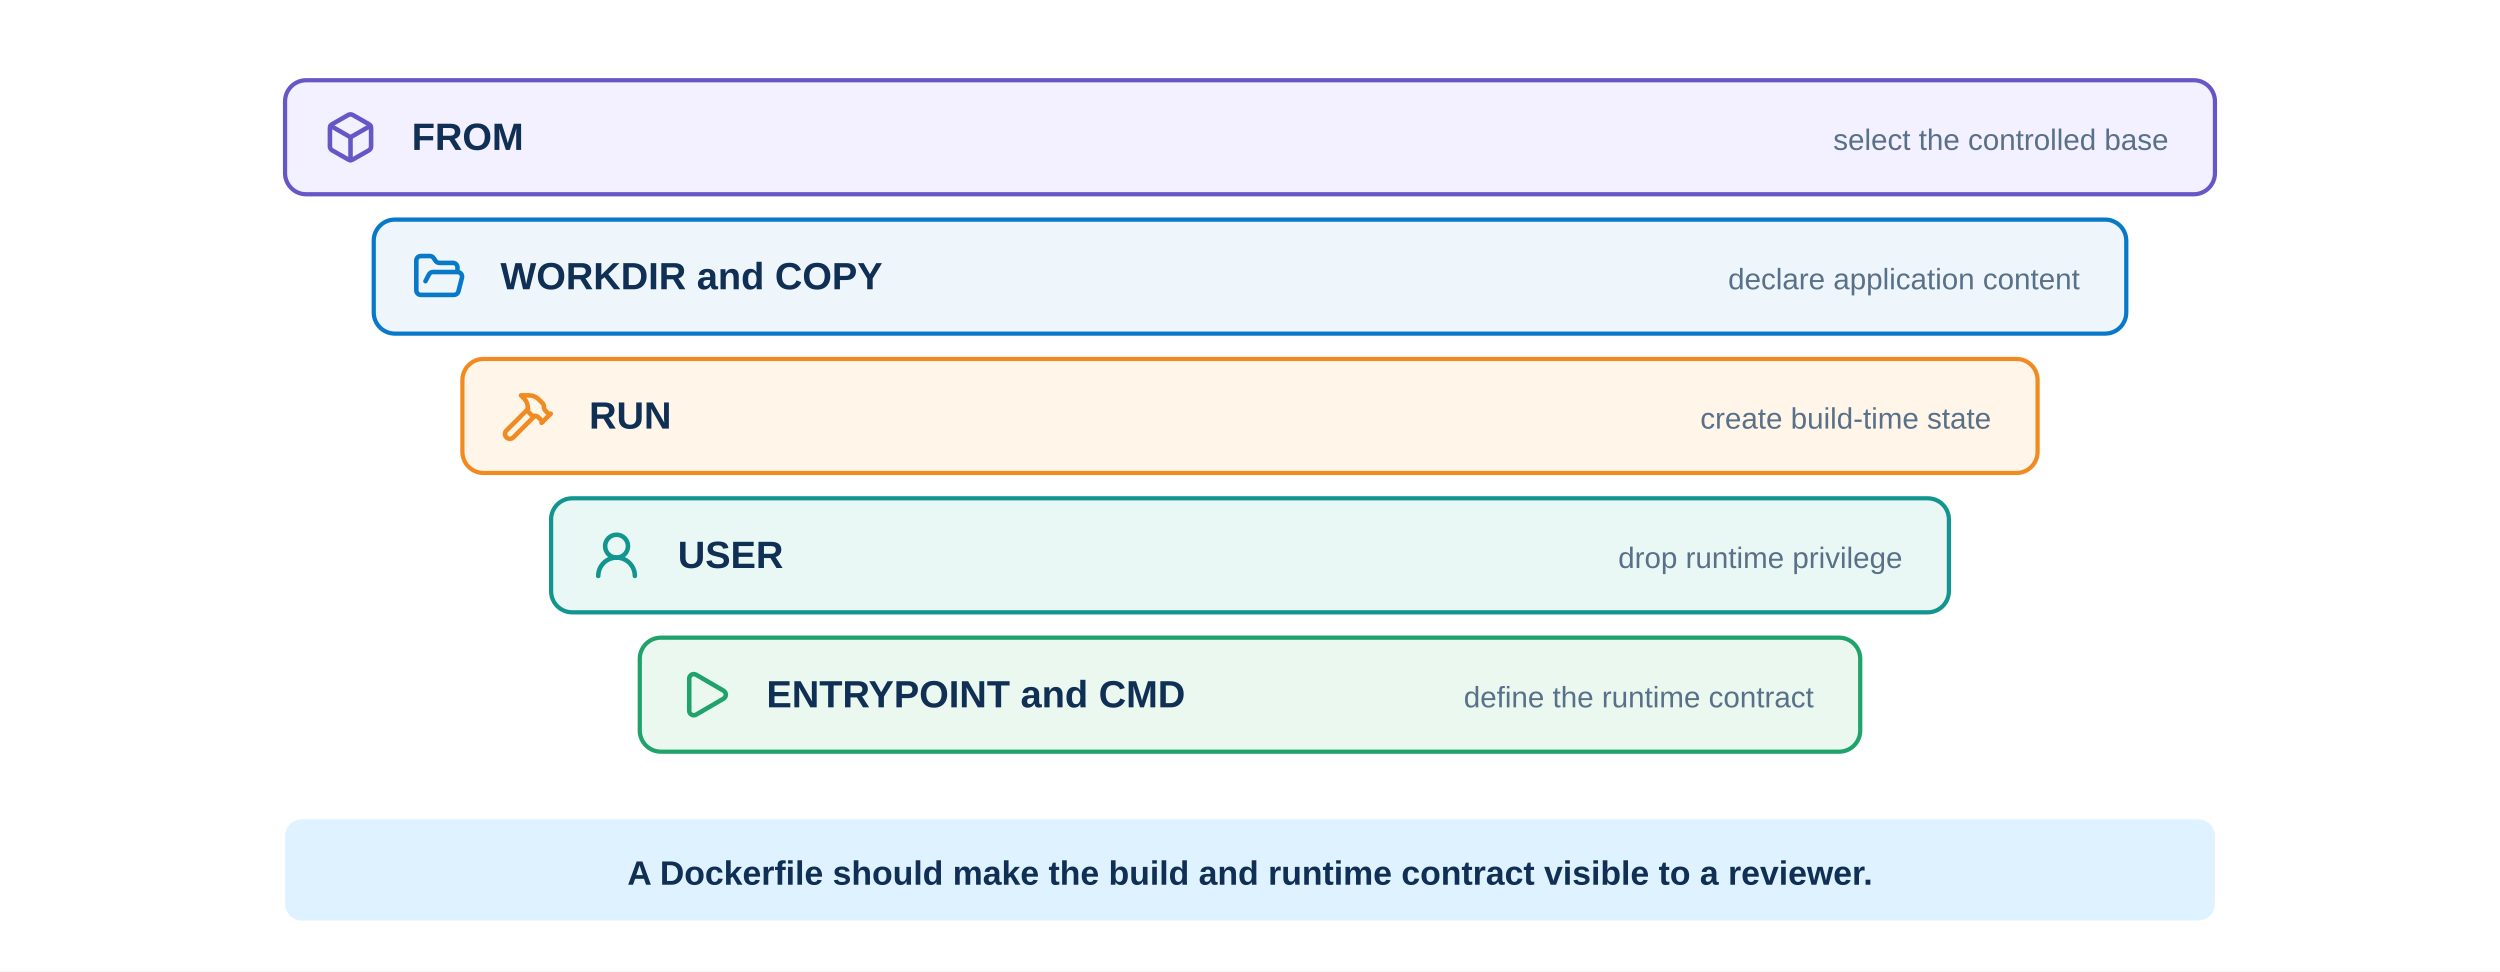
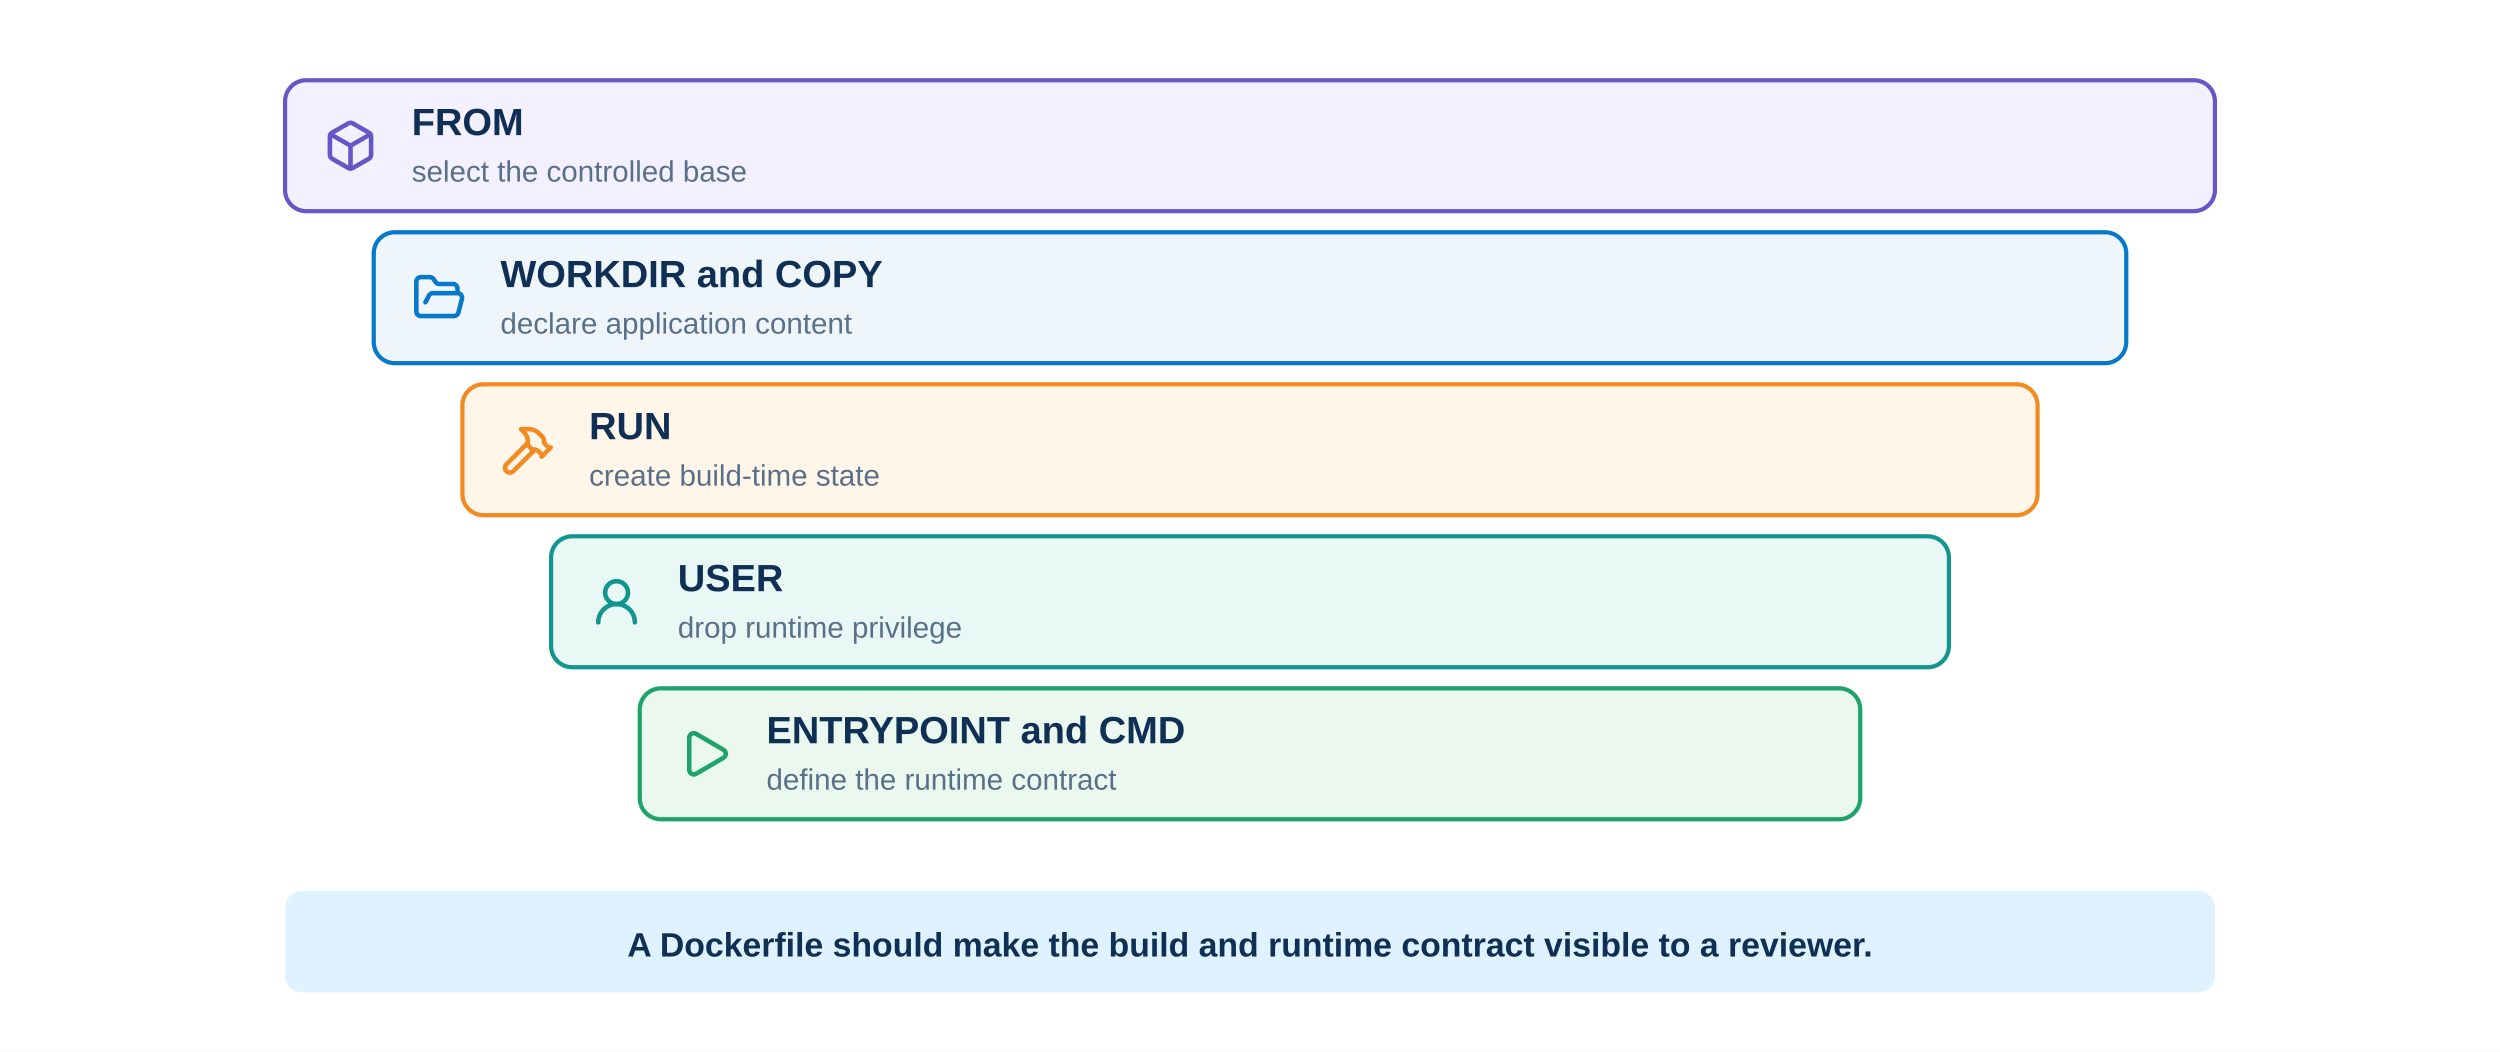
- <svg xmlns="http://www.w3.org/2000/svg" width="1184" height="460" viewBox="0 0 1184 460">
+ <svg xmlns="http://www.w3.org/2000/svg" width="1184" height="498" viewBox="0 0 1184 498">
  <rect width="100%" height="100%" fill="white" />
  <style>.label{font:700 18px Arial,sans-serif;fill:#102f55}.sub{font:400 14px Arial,sans-serif;fill:#597089}.band{font:700 16px Arial,sans-serif;fill:#102f55}.small{font:600 14px Arial,sans-serif;fill:#102f55}</style>
-   <rect x="135" y="38" width="914" height="54" rx="10" fill="#f3f0ff" stroke="#6657c7" stroke-width="2" />
-   <g transform="translate(153 52) scale(1.083333)" fill="none" stroke="#6657c7" stroke-width="2" stroke-linecap="round" stroke-linejoin="round">
+   <rect x="135" y="38" width="914" height="62" rx="10" fill="#f3f0ff" stroke="#6657c7" stroke-width="2" />
+   <g transform="translate(153 56) scale(1.083333)" fill="none" stroke="#6657c7" stroke-width="2" stroke-linecap="round" stroke-linejoin="round">
    <path d="M21 8a2 2 0 0 0-1-1.73l-7-4a2 2 0 0 0-2 0l-7 4A2 2 0 0 0 3 8v8a2 2 0 0 0 1 1.73l7 4a2 2 0 0 0 2 0l7-4A2 2 0 0 0 21 16Z" />
    <path d="m3.3 7 8.7 5 8.7-5" />
    <path d="M12 22V12" />
  </g>
-   <text x="195" y="71" text-anchor="start" class="label">FROM</text>
-   <text x="1027" y="71" text-anchor="end" class="sub">select the controlled base</text>
-   <rect x="177" y="104" width="830" height="54" rx="10" fill="#eef6fc" stroke="#0878c9" stroke-width="2" />
-   <g transform="translate(195 118) scale(1.083333)" fill="none" stroke="#0878c9" stroke-width="2" stroke-linecap="round" stroke-linejoin="round">
+   <text x="195" y="64" text-anchor="start" class="label">FROM</text>
+   <text x="195" y="86" text-anchor="start" class="sub">select the controlled base</text>
+   <rect x="177" y="110" width="830" height="62" rx="10" fill="#eef6fc" stroke="#0878c9" stroke-width="2" />
+   <g transform="translate(195 128) scale(1.083333)" fill="none" stroke="#0878c9" stroke-width="2" stroke-linecap="round" stroke-linejoin="round">
    <path d="m6 14 1.5-2.9A2 2 0 0 1 9.24 10H20a2 2 0 0 1 1.94 2.5l-1.54 6a2 2 0 0 1-1.95 1.5H4a2 2 0 0 1-2-2V5a2 2 0 0 1 2-2h3.9a2 2 0 0 1 1.69.9l.81 1.2a2 2 0 0 0 1.67.9H18a2 2 0 0 1 2 2v2" />
  </g>
-   <text x="237" y="137" text-anchor="start" class="label">WORKDIR and COPY</text>
-   <text x="985" y="137" text-anchor="end" class="sub">declare application content</text>
-   <rect x="219" y="170" width="746" height="54" rx="10" fill="#fff6e9" stroke="#f28a22" stroke-width="2" />
-   <g transform="translate(237 184) scale(1.083333)" fill="none" stroke="#f28a22" stroke-width="2" stroke-linecap="round" stroke-linejoin="round">
+   <text x="237" y="136" text-anchor="start" class="label">WORKDIR and COPY</text>
+   <text x="237" y="158" text-anchor="start" class="sub">declare application content</text>
+   <rect x="219" y="182" width="746" height="62" rx="10" fill="#fff6e9" stroke="#f28a22" stroke-width="2" />
+   <g transform="translate(237 200) scale(1.083333)" fill="none" stroke="#f28a22" stroke-width="2" stroke-linecap="round" stroke-linejoin="round">
    <path d="m15 12-9.373 9.373a1 1 0 0 1-3.001-3L12 9" />
    <path d="m18 15 4-4" />
    <path d="m21.5 11.5-1.914-1.914A2 2 0 0 1 19 8.172v-.344a2 2 0 0 0-.586-1.414l-1.657-1.657A6 6 0 0 0 12.516 3H9l1.243 1.243A6 6 0 0 1 12 8.485V10l2 2h1.172a2 2 0 0 1 1.414.586L18.5 14.5" />
  </g>
-   <text x="279" y="203" text-anchor="start" class="label">RUN</text>
-   <text x="943" y="203" text-anchor="end" class="sub">create build-time state</text>
-   <rect x="261" y="236" width="662" height="54" rx="10" fill="#eaf8f5" stroke="#11958e" stroke-width="2" />
-   <g transform="translate(279 250) scale(1.083333)" fill="none" stroke="#11958e" stroke-width="2" stroke-linecap="round" stroke-linejoin="round">
+   <text x="279" y="208" text-anchor="start" class="label">RUN</text>
+   <text x="279" y="230" text-anchor="start" class="sub">create build-time state</text>
+   <rect x="261" y="254" width="662" height="62" rx="10" fill="#eaf8f5" stroke="#11958e" stroke-width="2" />
+   <g transform="translate(279 272) scale(1.083333)" fill="none" stroke="#11958e" stroke-width="2" stroke-linecap="round" stroke-linejoin="round">
    <circle cx="12" cy="8" r="5" />
    <path d="M20 21a8 8 0 0 0-16 0" />
  </g>
-   <text x="321" y="269" text-anchor="start" class="label">USER</text>
-   <text x="901" y="269" text-anchor="end" class="sub">drop runtime privilege</text>
-   <rect x="303" y="302" width="578" height="54" rx="10" fill="#eaf8ef" stroke="#20a36a" stroke-width="2" />
-   <g transform="translate(321 316) scale(1.083333)" fill="none" stroke="#20a36a" stroke-width="2" stroke-linecap="round" stroke-linejoin="round">
+   <text x="321" y="280" text-anchor="start" class="label">USER</text>
+   <text x="321" y="302" text-anchor="start" class="sub">drop runtime privilege</text>
+   <rect x="303" y="326" width="578" height="62" rx="10" fill="#eaf8ef" stroke="#20a36a" stroke-width="2" />
+   <g transform="translate(321 344) scale(1.083333)" fill="none" stroke="#20a36a" stroke-width="2" stroke-linecap="round" stroke-linejoin="round">
    <path d="M5 5a2 2 0 0 1 3.008-1.728l11.997 6.998a2 2 0 0 1 .003 3.458l-12 7A2 2 0 0 1 5 19z" />
  </g>
-   <text x="363" y="335" text-anchor="start" class="label">ENTRYPOINT and CMD</text>
-   <text x="859" y="335" text-anchor="end" class="sub">define the runtime contract</text>
-   <rect x="135" y="388" width="914" height="48" rx="8" fill="#dff2ff" />
-   <text x="592" y="419" text-anchor="middle" class="band">A Dockerfile should make the build and runtime contract visible to a reviewer.</text>
+   <text x="363" y="352" text-anchor="start" class="label">ENTRYPOINT and CMD</text>
+   <text x="363" y="374" text-anchor="start" class="sub">define the runtime contract</text>
+   <rect x="135" y="422" width="914" height="48" rx="8" fill="#dff2ff" />
+   <text x="592" y="453" text-anchor="middle" class="band">A Dockerfile should make the build and runtime contract visible to a reviewer.</text>
</svg>
